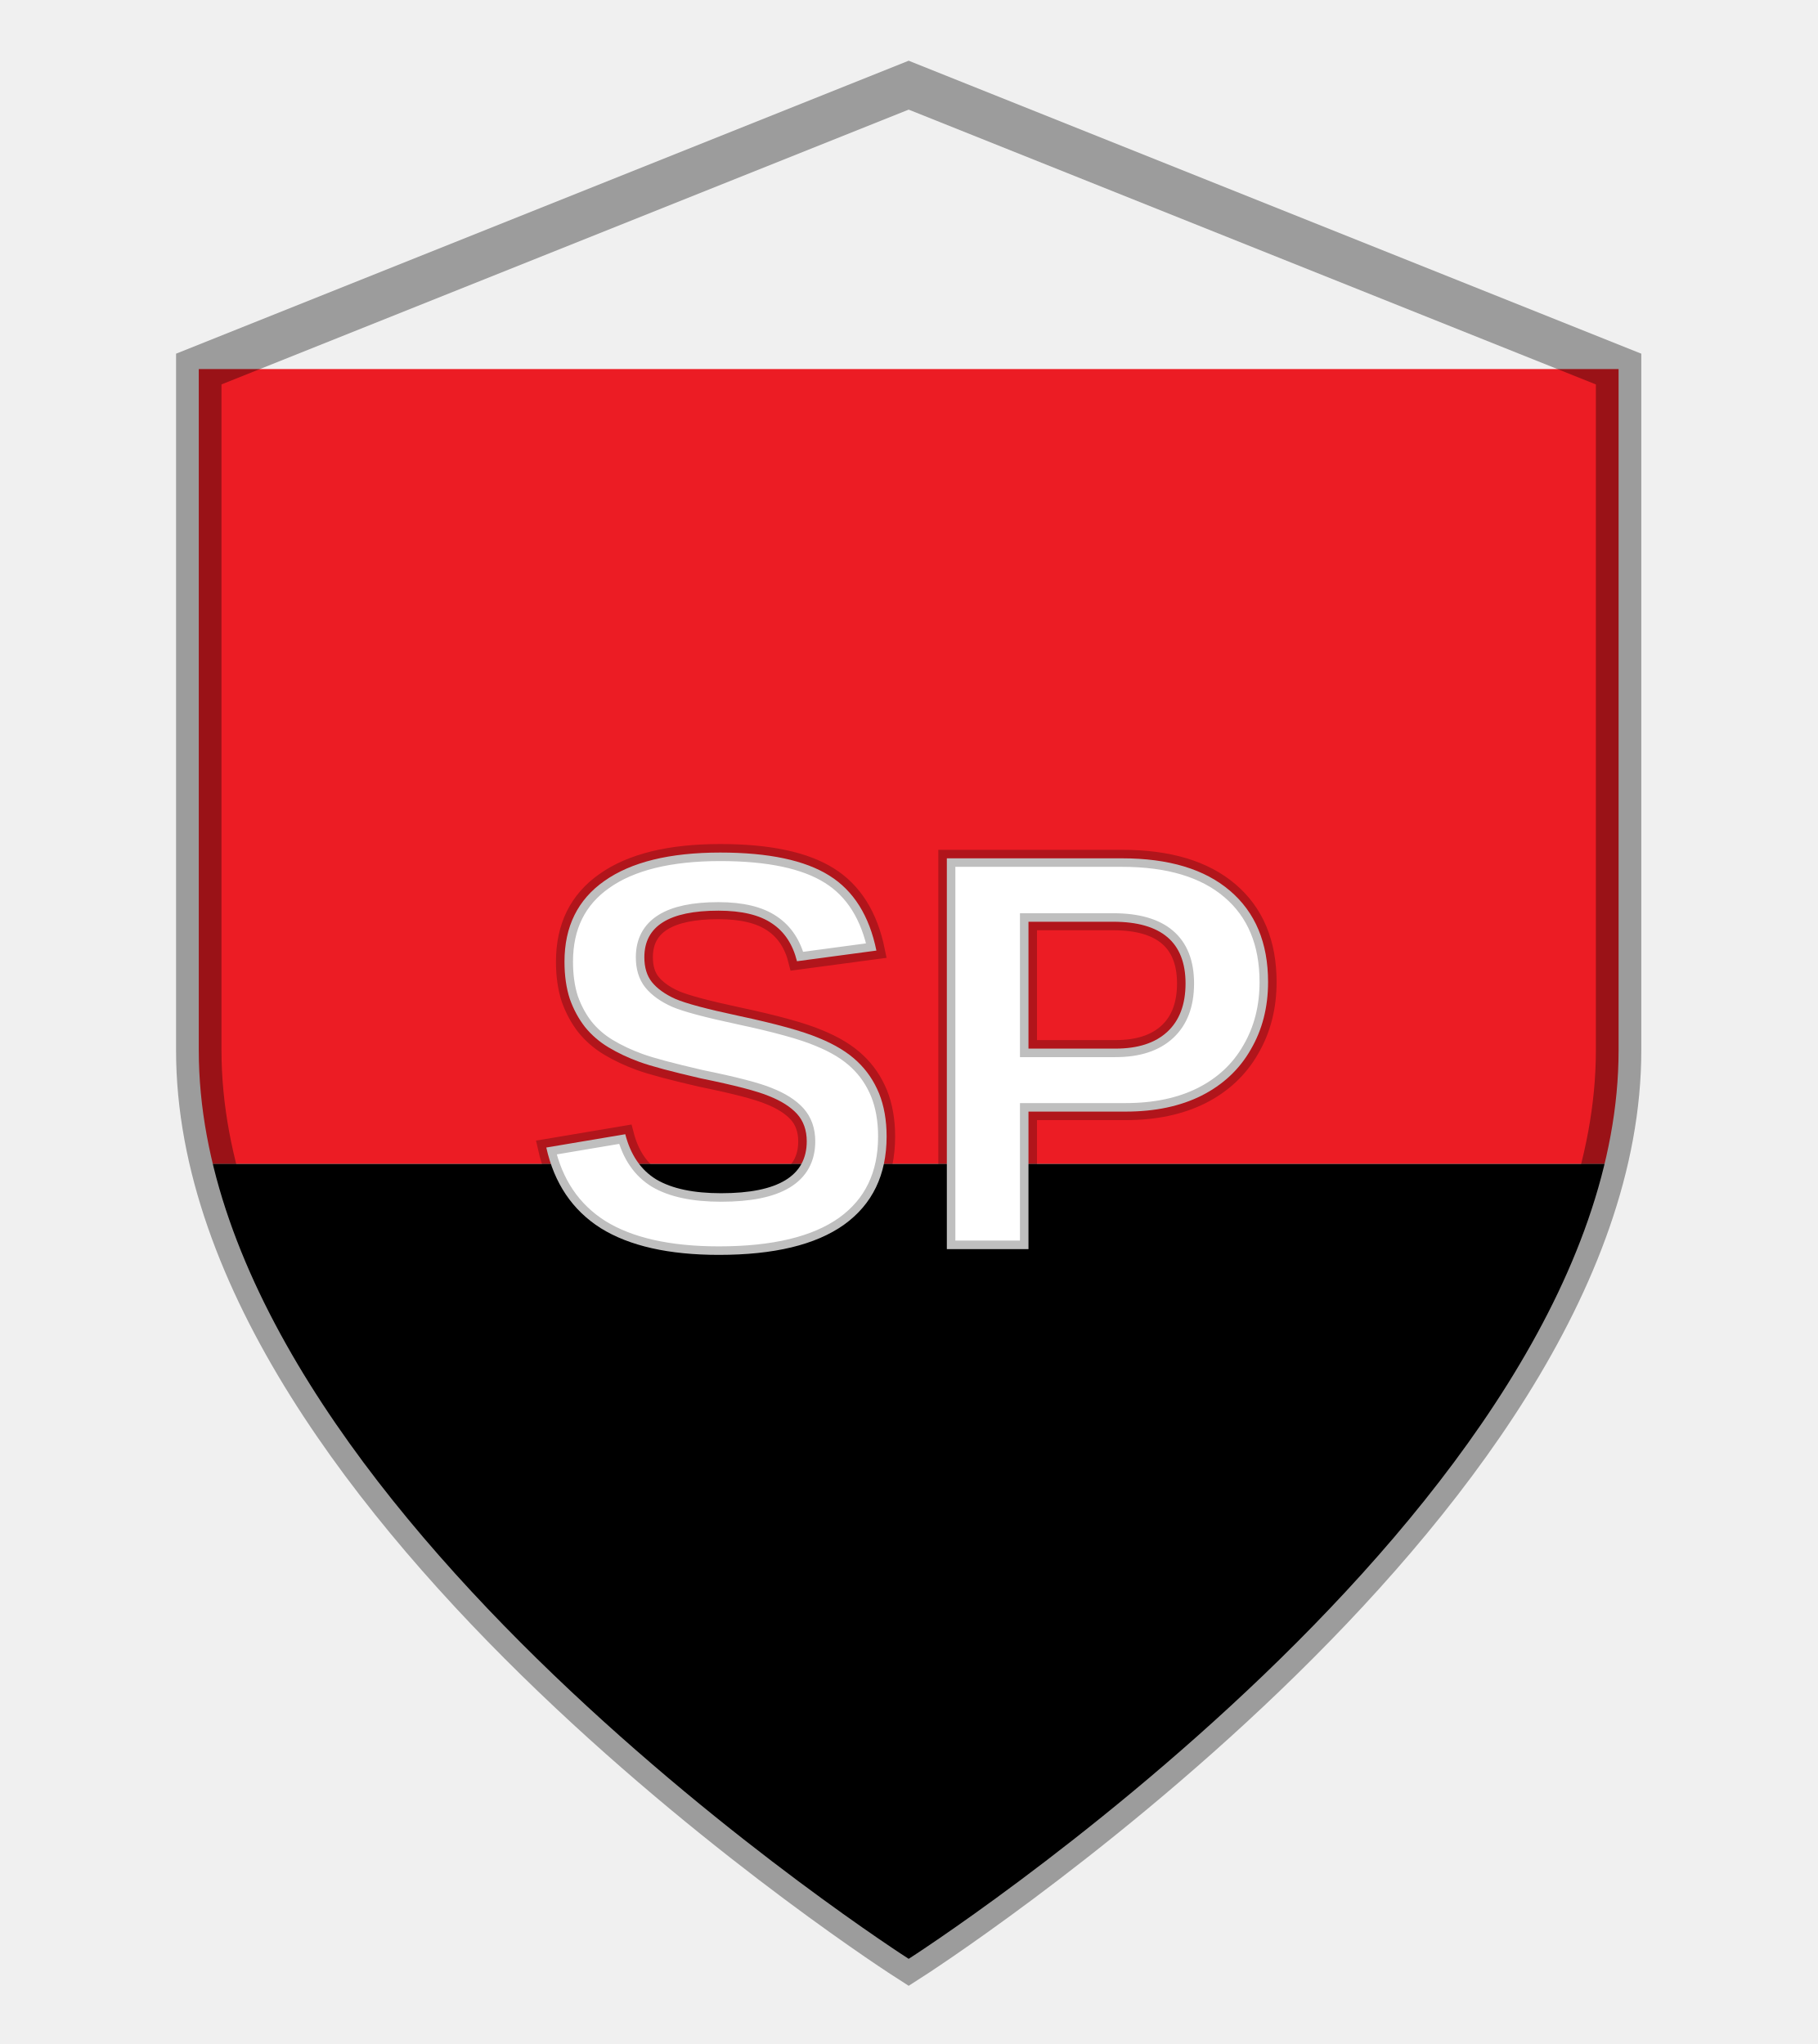
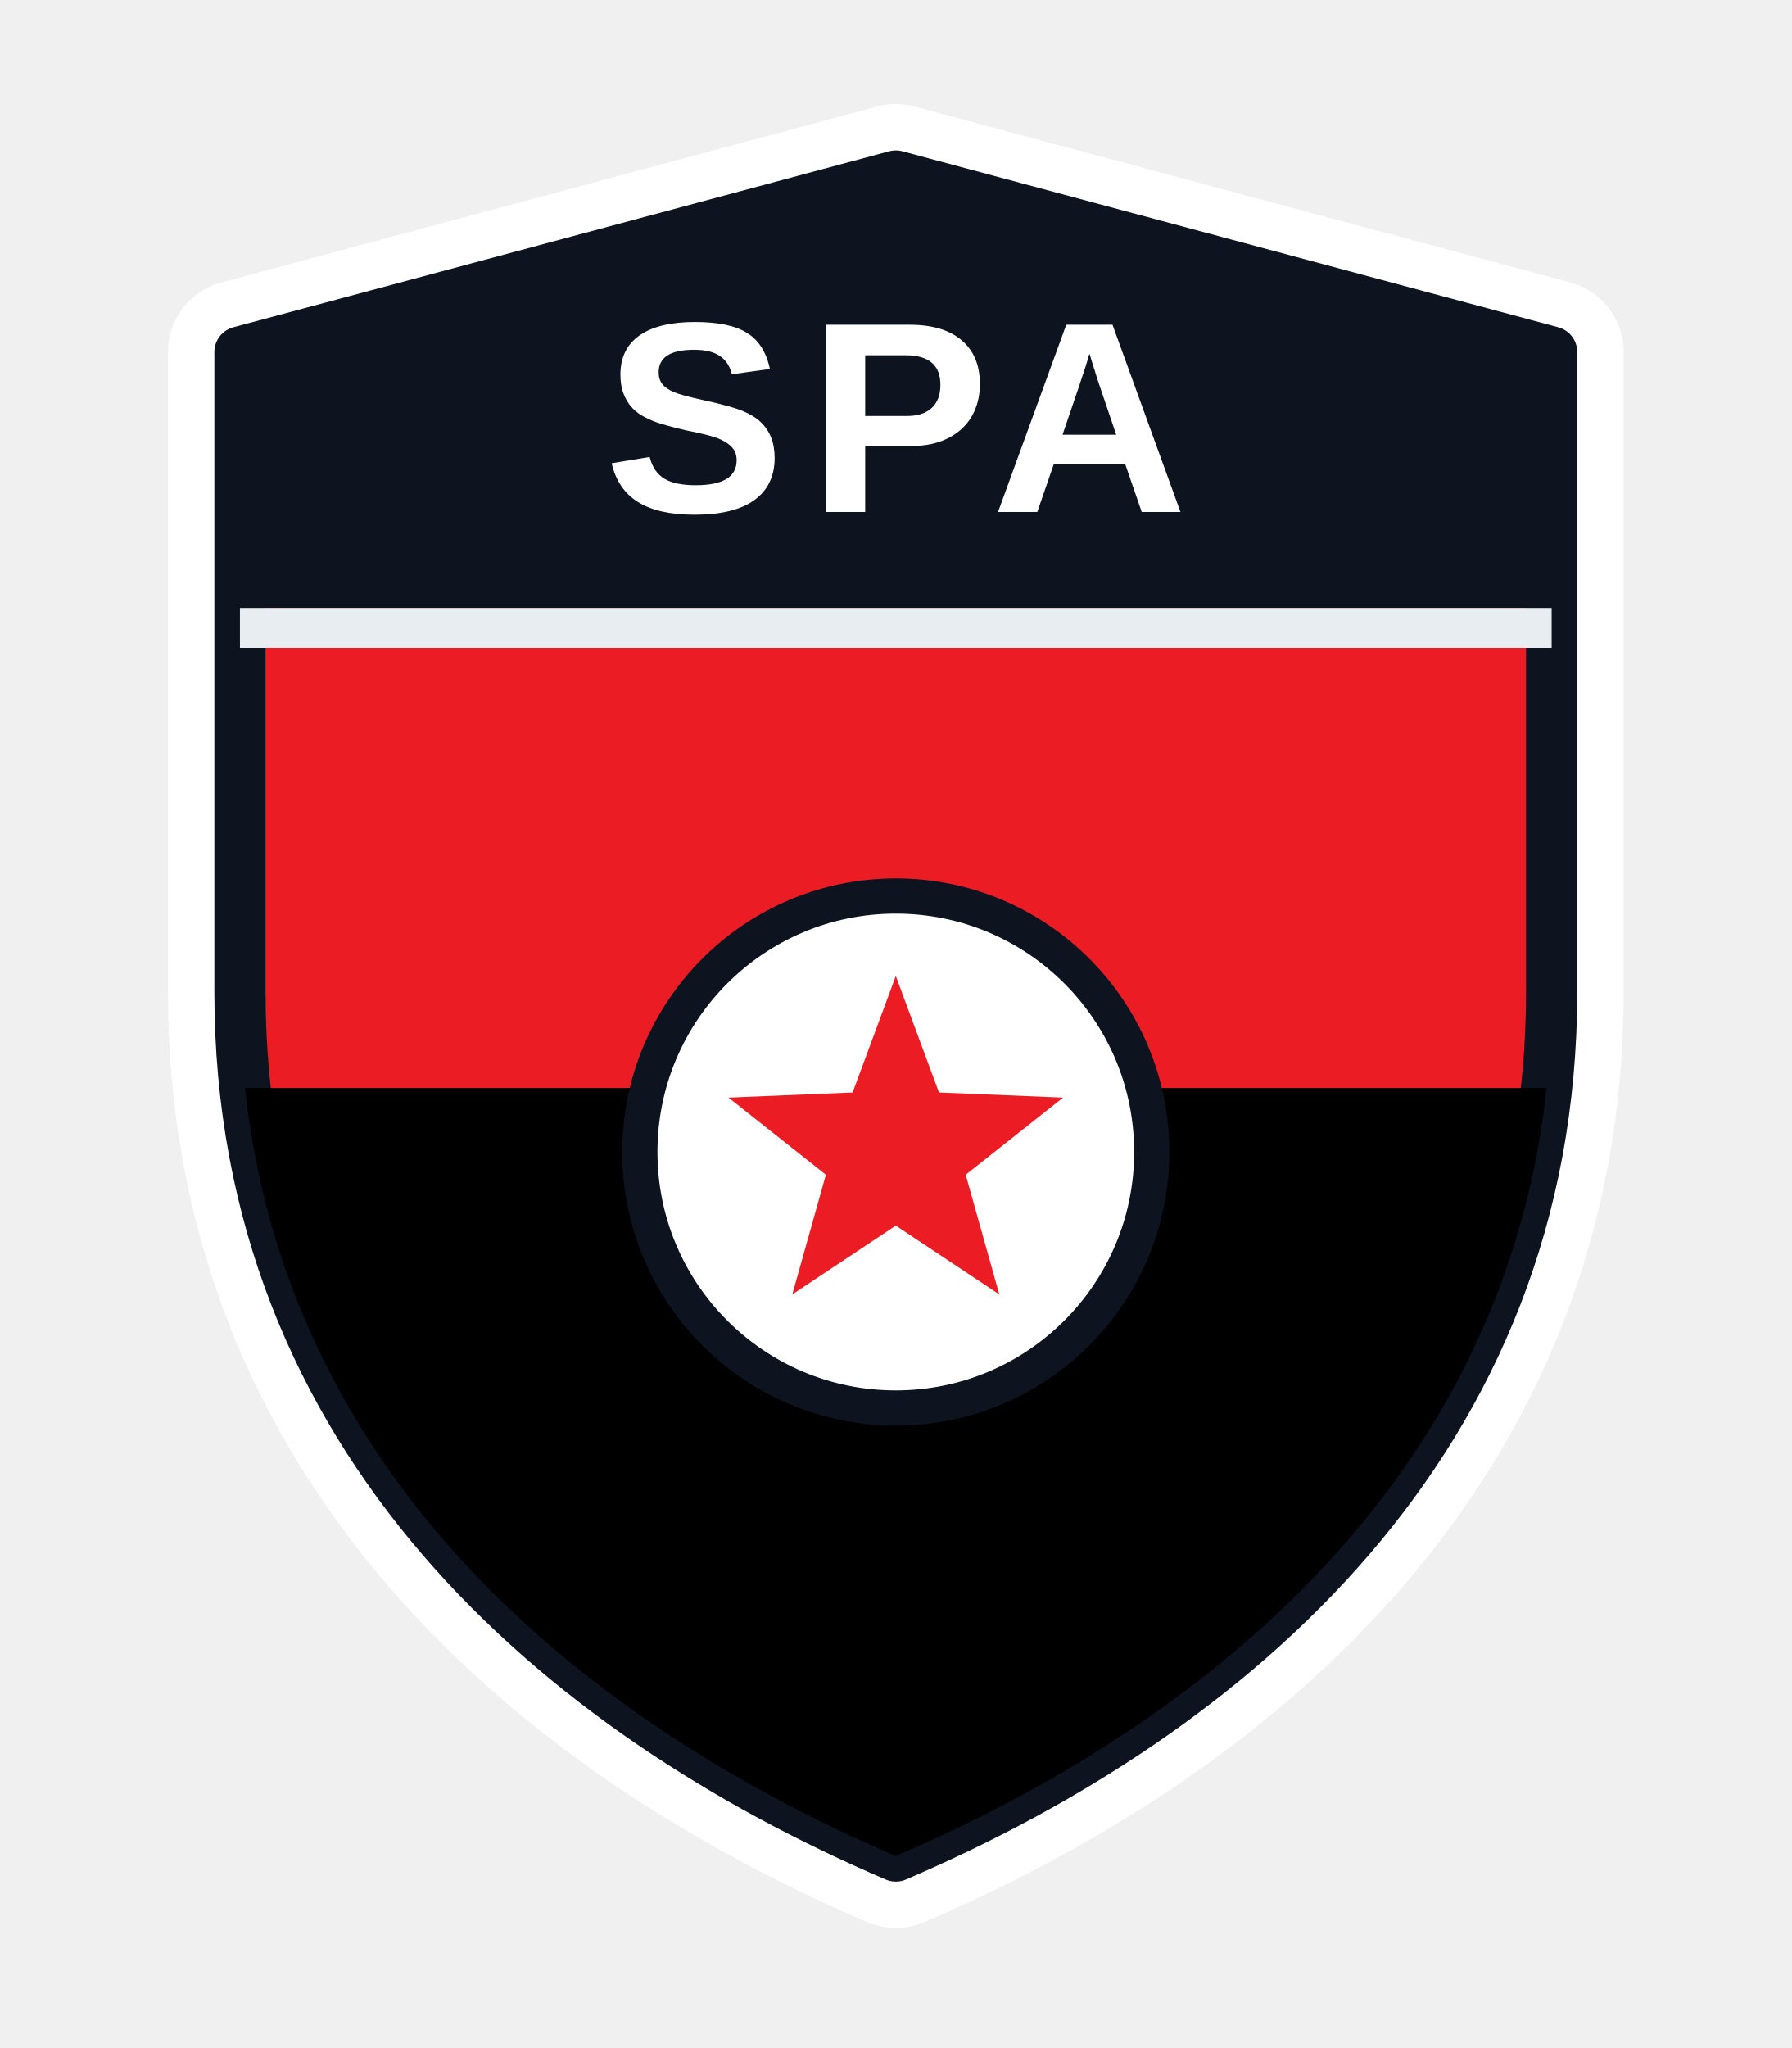
- <svg xmlns="http://www.w3.org/2000/svg" viewBox="0 0 64 72" role="img" aria-label="São Paulo">
+ <svg xmlns="http://www.w3.org/2000/svg" viewBox="-6 -6 112 128" role="img" aria-label="São Paulo" style="background:transparent">
  <defs>
-     <clipPath id="shield-clip">
-       <path d="M32 3 L57 13 L57 37 C57 53 32 69 32 69 C32 69 7 53 7 37 L7 13 Z" />
+     <clipPath id="crest-sao-paulo-6">
+       <path d="M50 5 L91 16 V56 C91 84 71 101 50 110 C29 101 9 84 9 56 V16 Z" />
    </clipPath>
  </defs>
-   <g clip-path="url(#shield-clip)">
-     <rect x="7" y="13" width="50" height="28" fill="#EC1C24" />
-     <rect x="7" y="41" width="50" height="28" fill="#000000" />
+   <path d="M50 5 L91 16 V56 C91 84 71 101 50 110 C29 101 9 84 9 56 V16 Z" fill="#ffffff" stroke="#ffffff" stroke-width="9" stroke-linejoin="round" />
+   <path d="M50 5 L91 16 V56 C91 84 71 101 50 110 C29 101 9 84 9 56 V16 Z" fill="#EC1C24" stroke="#0d1420" stroke-width="3.2" stroke-linejoin="round" />
+   <g clip-path="url(#crest-sao-paulo-6)">
+     <rect x="0" y="62" width="100" height="54" fill="#000000" />
+     <rect x="0" y="0" width="100" height="32" fill="#0d1420" />
+     <rect x="0" y="32" width="100" height="2.5" fill="#e8edf2" />
  </g>
-   <path d="M32 3 L57 13 L57 37 C57 53 32 69 32 69 C32 69 7 53 7 37 L7 13 Z" fill="none" stroke="rgba(0,0,0,.35)" stroke-width="1.6" />
-   <text x="32" y="44" text-anchor="middle" font-family="Barlow Condensed,Arial,sans-serif" font-weight="800" font-size="20" fill="#ffffff" stroke="rgba(0,0,0,.25)" stroke-width=".6">SP</text>
+   <text x="50" y="26" text-anchor="middle" font-family="Barlow Condensed, Arial Narrow, Arial, sans-serif" font-weight="800" font-size="17" letter-spacing="1.4" fill="#ffffff">SPA</text>
+   <circle cx="50" cy="66" r="16" fill="#ffffff" stroke="#0d1420" stroke-width="2.2" />
+   <polygon fill="#EC1C24" points="50,55 52.7,62.28 60.46,62.6 54.37,67.42 56.47,74.9 50,70.6 43.53,74.9 45.63,67.42 39.54,62.6 47.3,62.28" />
</svg>
